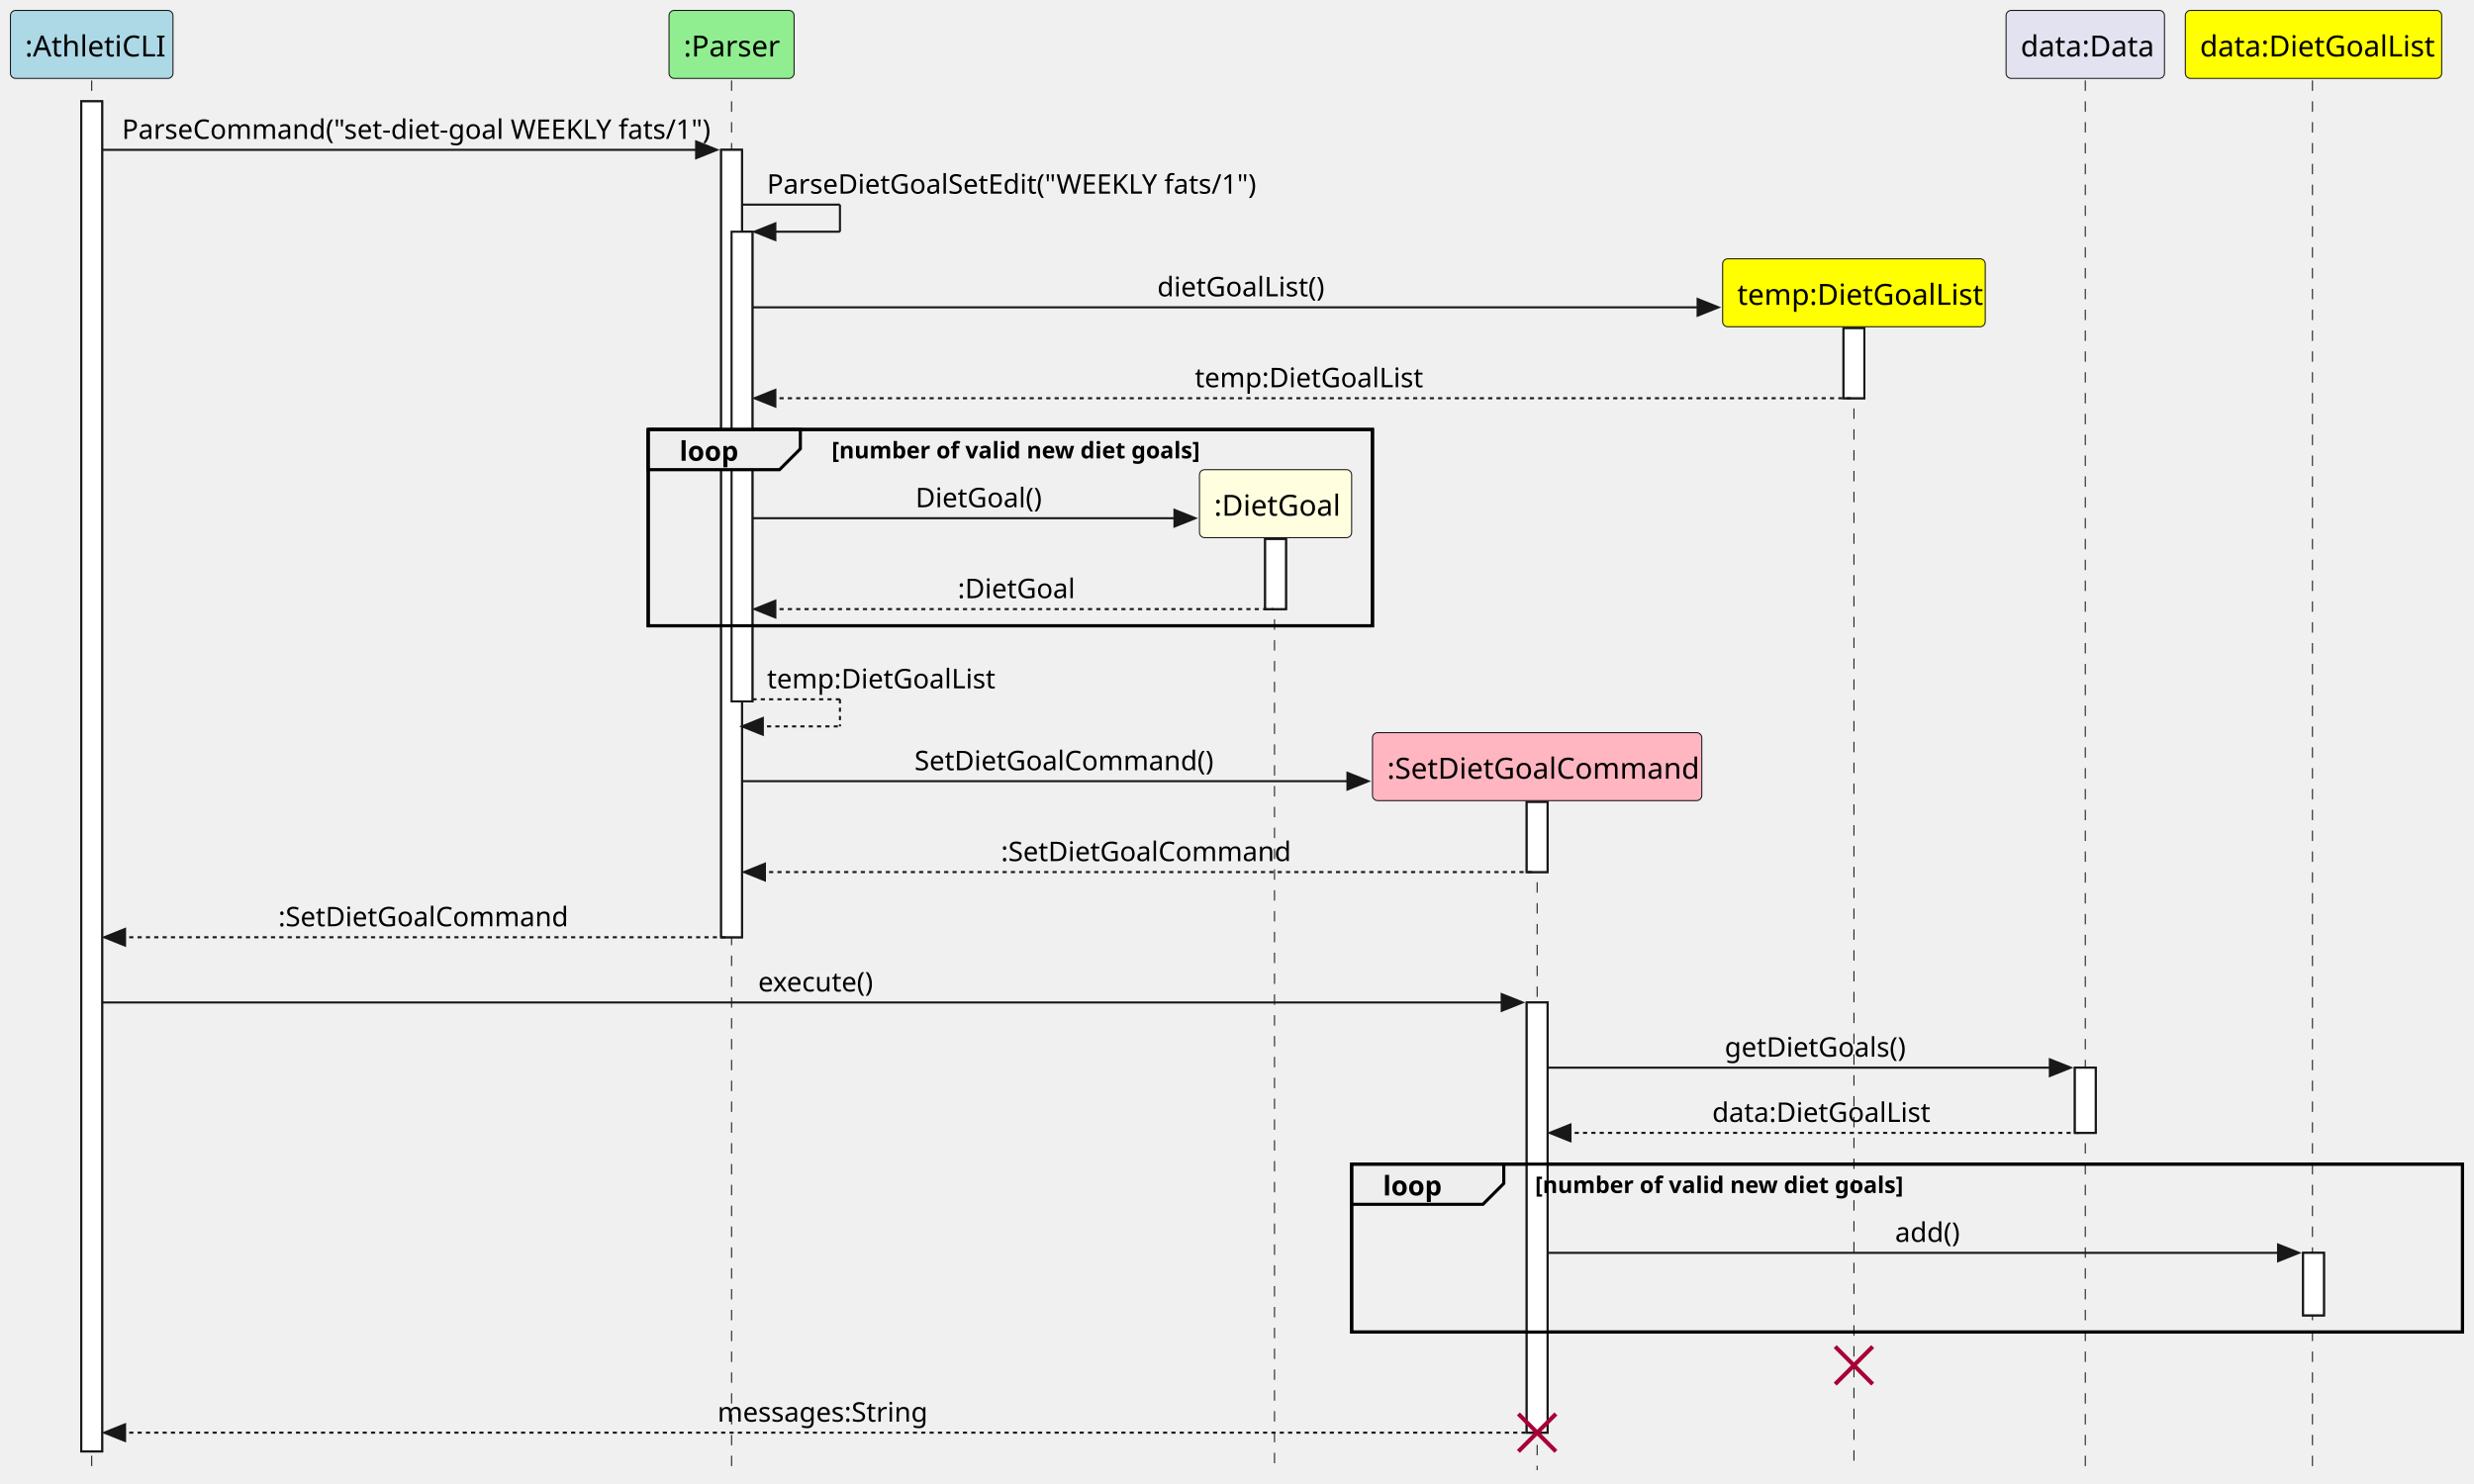
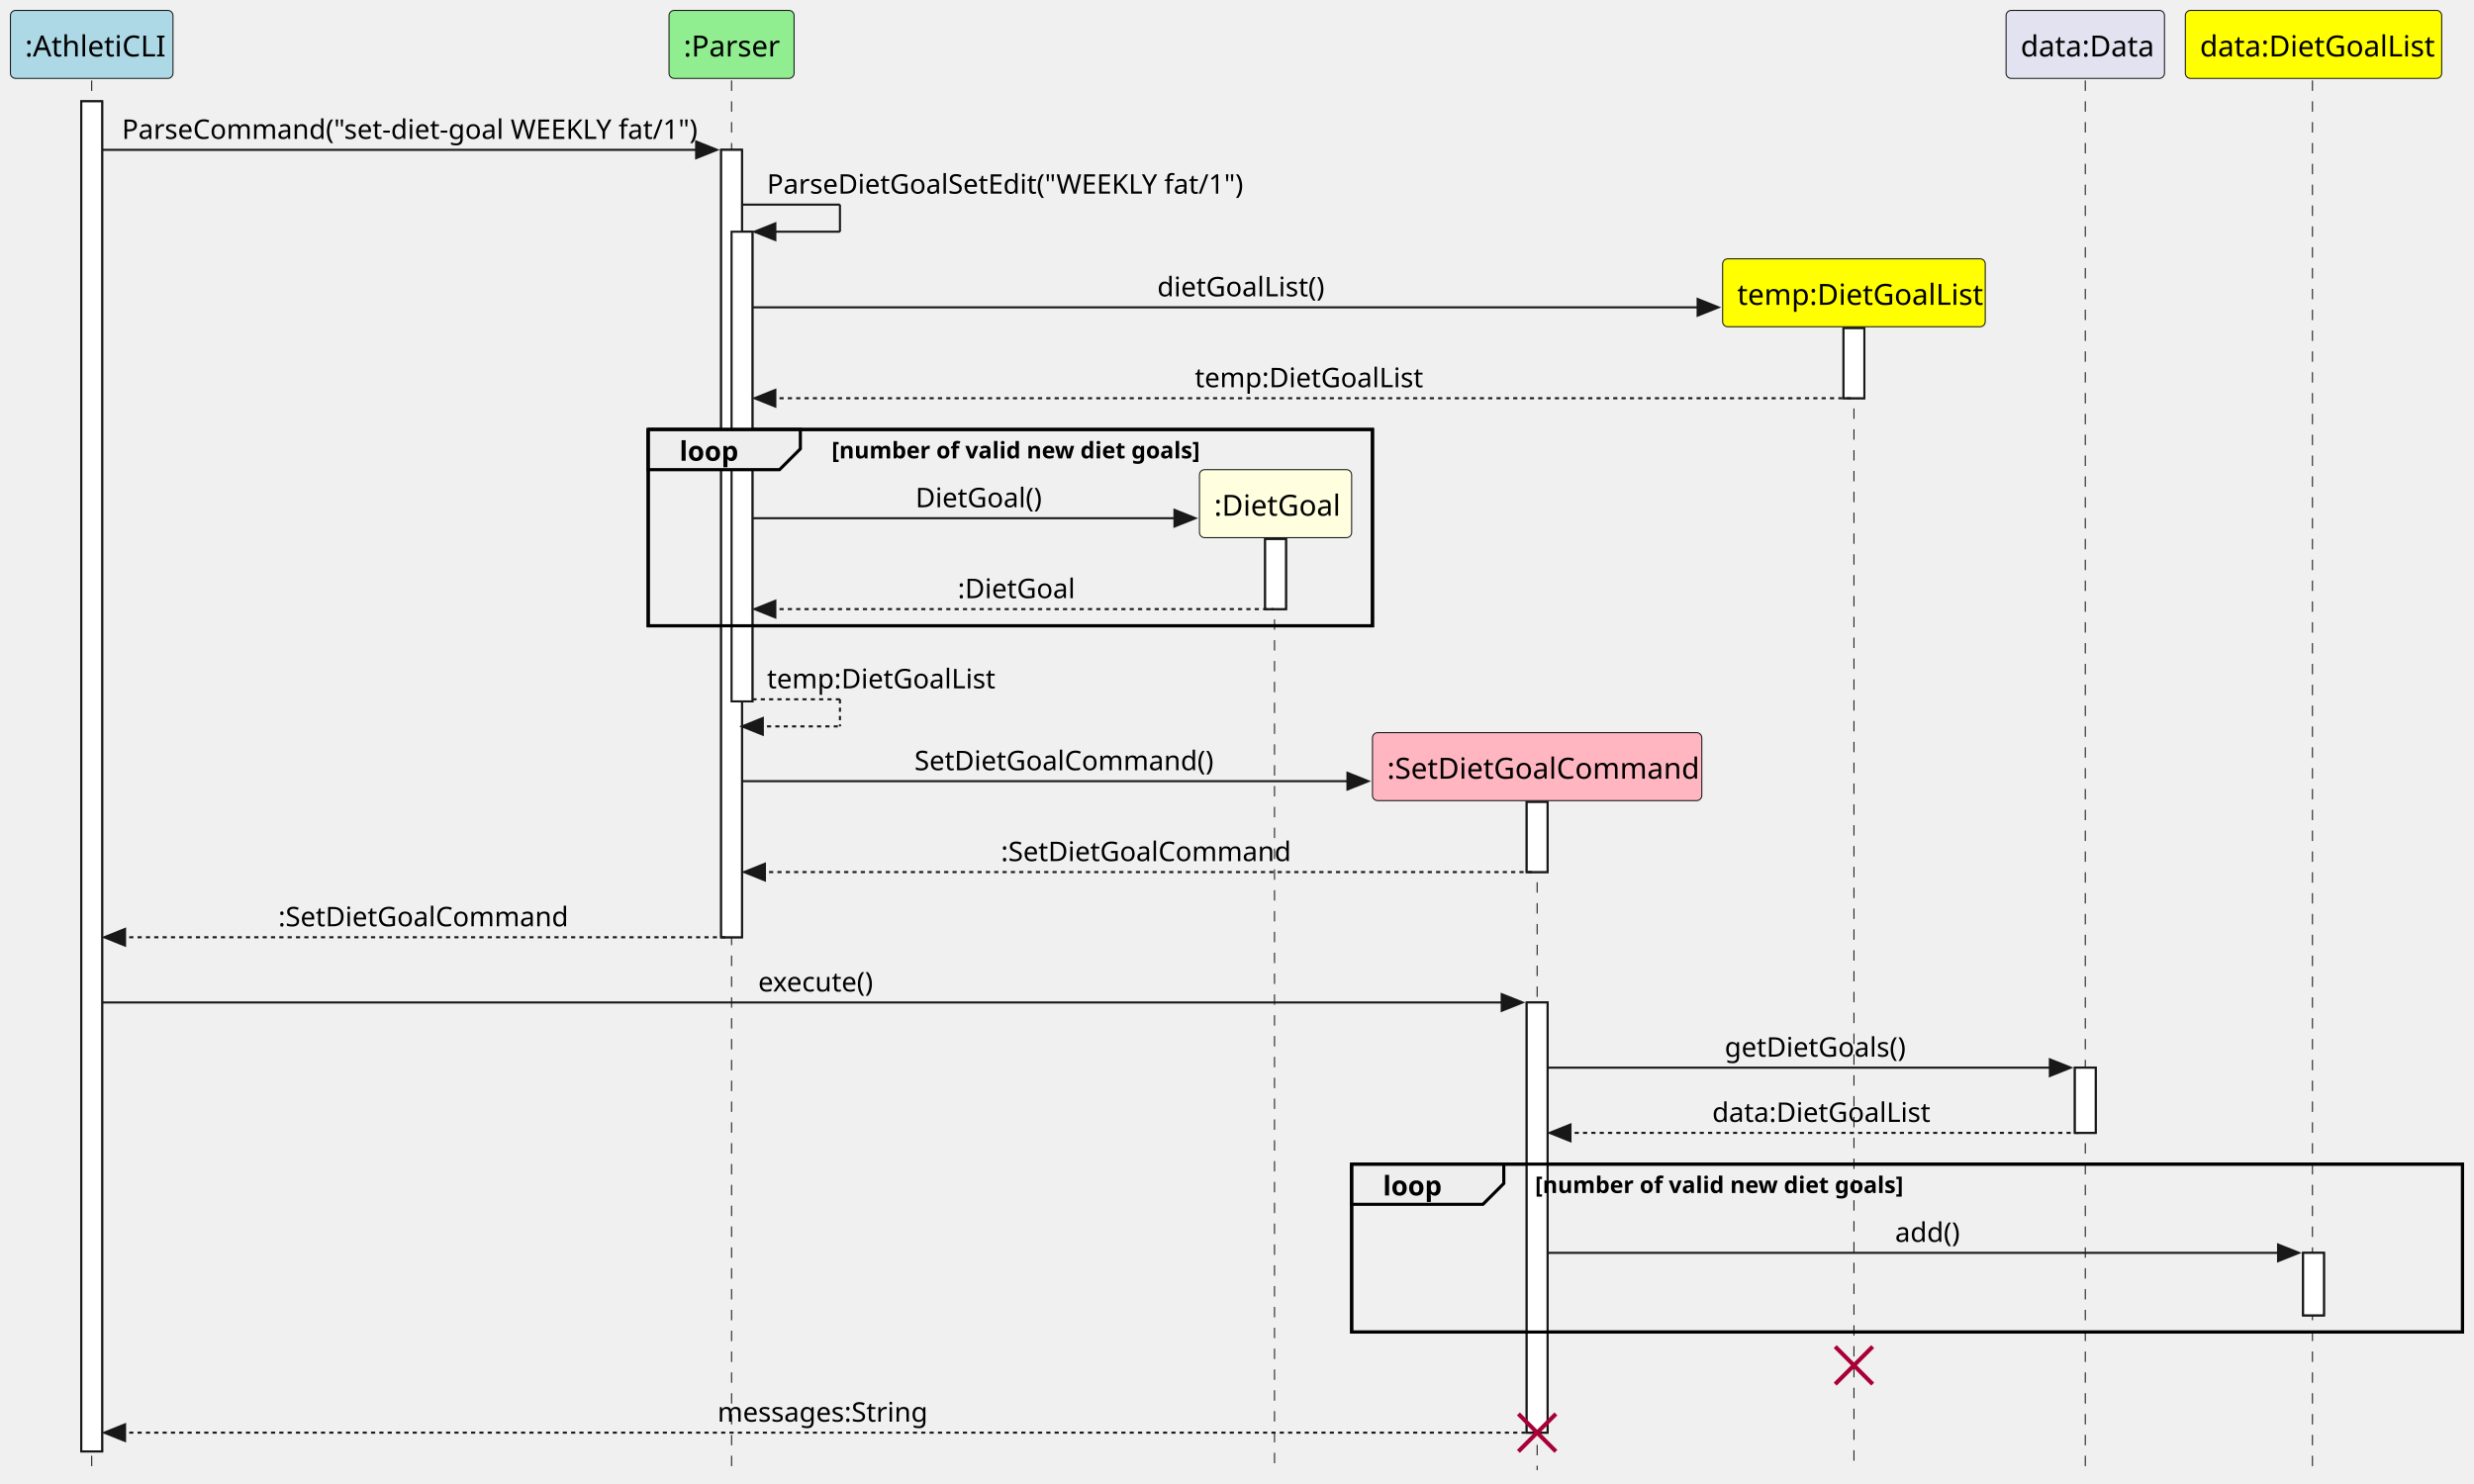
<svg xmlns="http://www.w3.org/2000/svg" contentStyleType="text/css" height="712px" preserveAspectRatio="none" style="width:1187px;height:712px;background:#FFFFFF;" version="1.1" viewBox="0 0 1187 712" width="1187px" zoomAndPan="magnify">
  <defs />
  <g>
    <rect fill="#FFFFFF" height="647.938" style="stroke:#181818;stroke-width:1.0;" width="10" x="39" y="48.621" />
    <rect fill="#FFFFFF" height="377.9" style="stroke:#181818;stroke-width:1.0;" width="10" x="346" y="71.912" />
    <rect fill="#FFFFFF" height="225.406" style="stroke:#181818;stroke-width:1.0;" width="10" x="351" y="111.203" />
    <rect fill="#FFFFFF" height="33.621" style="stroke:#181818;stroke-width:1.0;" width="10" x="607" y="258.697" />
    <rect fill="#FFFFFF" height="33.621" style="stroke:#181818;stroke-width:1.0;" width="10" x="732.5" y="384.9" />
    <rect fill="#FFFFFF" height="206.455" style="stroke:#181818;stroke-width:1.0;" width="10" x="732.5" y="481.103" />
    <rect fill="#FFFFFF" height="33.621" style="stroke:#181818;stroke-width:1.0;" width="10" x="884.5" y="157.494" />
    <rect fill="#FFFFFF" height="31.291" style="stroke:#181818;stroke-width:1.0;" width="10" x="995.5" y="512.394" />
    <rect fill="#FFFFFF" height="30" style="stroke:#181818;stroke-width:1.0;" width="10" x="1105" y="601.268" />
    <rect fill="none" height="94.203" style="stroke:#000000;stroke-width:1.5;" width="347.5" x="311" y="206.115" />
    <rect fill="none" height="80.582" style="stroke:#000000;stroke-width:1.5;" width="533" x="648.5" y="558.686" />
    <line style="stroke:#181818;stroke-width:0.5;stroke-dasharray:5.0,5.0;" x1="44" x2="44" y1="38.621" y2="705.559" />
    <line style="stroke:#181818;stroke-width:0.5;stroke-dasharray:5.0,5.0;" x1="351" x2="351" y1="38.621" y2="705.559" />
    <line style="stroke:#181818;stroke-width:0.5;stroke-dasharray:5.0,5.0;" x1="611.5" x2="611.5" y1="257.217" y2="705.559" />
    <line style="stroke:#181818;stroke-width:0.5;stroke-dasharray:5.0,5.0;" x1="737.5" x2="737.5" y1="383.42" y2="705.559" />
    <line style="stroke:#181818;stroke-width:0.5;stroke-dasharray:5.0,5.0;" x1="889.5" x2="889.5" y1="156.014" y2="705.559" />
    <line style="stroke:#181818;stroke-width:0.5;stroke-dasharray:5.0,5.0;" x1="1000.5" x2="1000.5" y1="38.621" y2="705.559" />
    <line style="stroke:#181818;stroke-width:0.5;stroke-dasharray:5.0,5.0;" x1="1109.5" x2="1109.5" y1="38.621" y2="705.559" />
    <rect fill="#ADD8E6" height="32.621" rx="2.5" ry="2.5" style="stroke:#181818;stroke-width:0.5;" width="78" x="5" y="5" />
    <text fill="#000000" font-family="sans-serif" font-size="14" lengthAdjust="spacing" textLength="64" x="12" y="27.107">:AthletiCLI</text>
    <rect fill="#90EE90" height="32.621" rx="2.5" ry="2.5" style="stroke:#181818;stroke-width:0.5;" width="60" x="321" y="5" />
    <text fill="#000000" font-family="sans-serif" font-size="14" lengthAdjust="spacing" textLength="46" x="328" y="27.107">:Parser</text>
    <rect fill="#E2E2F0" height="32.621" rx="2.5" ry="2.5" style="stroke:#181818;stroke-width:0.5;" width="76" x="962.5" y="5" />
    <text fill="#000000" font-family="sans-serif" font-size="14" lengthAdjust="spacing" textLength="62" x="969.5" y="27.107">data:Data</text>
    <rect fill="#FFFF00" height="32.621" rx="2.5" ry="2.5" style="stroke:#181818;stroke-width:0.5;" width="123" x="1048.5" y="5" />
    <text fill="#000000" font-family="sans-serif" font-size="14" lengthAdjust="spacing" textLength="109" x="1055.5" y="27.107">data:DietGoalList</text>
    <rect fill="#FFFFFF" height="647.938" style="stroke:#181818;stroke-width:1.0;" width="10" x="39" y="48.621" />
    <rect fill="#FFFFFF" height="377.9" style="stroke:#181818;stroke-width:1.0;" width="10" x="346" y="71.912" />
    <rect fill="#FFFFFF" height="225.406" style="stroke:#181818;stroke-width:1.0;" width="10" x="351" y="111.203" />
    <rect fill="#FFFFFF" height="33.621" style="stroke:#181818;stroke-width:1.0;" width="10" x="607" y="258.697" />
    <rect fill="#FFFFFF" height="33.621" style="stroke:#181818;stroke-width:1.0;" width="10" x="732.5" y="384.9" />
    <rect fill="#FFFFFF" height="206.455" style="stroke:#181818;stroke-width:1.0;" width="10" x="732.5" y="481.103" />
    <rect fill="#FFFFFF" height="33.621" style="stroke:#181818;stroke-width:1.0;" width="10" x="884.5" y="157.494" />
    <rect fill="#FFFFFF" height="31.291" style="stroke:#181818;stroke-width:1.0;" width="10" x="995.5" y="512.394" />
    <rect fill="#FFFFFF" height="30" style="stroke:#181818;stroke-width:1.0;" width="10" x="1105" y="601.268" />
    <polygon fill="#181818" points="334,67.912,344,71.912,334,75.912" style="stroke:#181818;stroke-width:1.0;" />
    <line style="stroke:#181818;stroke-width:1.0;" x1="49" x2="340" y1="71.912" y2="71.912" />
-     <text fill="#000000" font-family="sans-serif" font-size="13" lengthAdjust="spacing" textLength="278" x="58.5" y="66.649">ParseCommand("set-diet-goal WEEKLY fats/1")</text>
+     <text fill="#000000" font-family="sans-serif" font-size="13" lengthAdjust="spacing" textLength="278" x="58.5" y="66.649">ParseCommand("set-diet-goal WEEKLY fat/1")</text>
    <line style="stroke:#181818;stroke-width:1.0;" x1="356" x2="403" y1="98.203" y2="98.203" />
    <line style="stroke:#181818;stroke-width:1.0;" x1="403" x2="403" y1="98.203" y2="111.203" />
    <line style="stroke:#181818;stroke-width:1.0;" x1="362" x2="403" y1="111.203" y2="111.203" />
    <polygon fill="#181818" points="372,107.203,362,111.203,372,115.203" style="stroke:#181818;stroke-width:1.0;" />
-     <text fill="#000000" font-family="sans-serif" font-size="13" lengthAdjust="spacing" textLength="237" x="368" y="92.94">ParseDietGoalSetEdit("WEEKLY fats/1")</text>
+     <text fill="#000000" font-family="sans-serif" font-size="13" lengthAdjust="spacing" textLength="237" x="368" y="92.94">ParseDietGoalSetEdit("WEEKLY fat/1")</text>
    <polygon fill="#181818" points="814.5,143.494,824.5,147.494,814.5,151.494" style="stroke:#181818;stroke-width:1.0;" />
    <line style="stroke:#181818;stroke-width:1.0;" x1="361" x2="820.5" y1="147.494" y2="147.494" />
    <text fill="#000000" font-family="sans-serif" font-size="13" lengthAdjust="spacing" textLength="77" x="555.25" y="142.231">dietGoalList()</text>
    <rect fill="#FFFF00" height="32.621" rx="2.5" ry="2.5" style="stroke:#181818;stroke-width:0.5;" width="126" x="826.5" y="124.203" />
    <text fill="#000000" font-family="sans-serif" font-size="14" lengthAdjust="spacing" textLength="112" x="833.5" y="146.31">temp:DietGoalList</text>
    <polygon fill="#181818" points="372,187.115,362,191.115,372,195.115" style="stroke:#181818;stroke-width:1.0;" />
    <line style="stroke:#181818;stroke-width:1.0;stroke-dasharray:2.0,2.0;" x1="366" x2="888.5" y1="191.115" y2="191.115" />
    <text fill="#000000" font-family="sans-serif" font-size="13" lengthAdjust="spacing" textLength="104" x="573.25" y="185.852">temp:DietGoalList</text>
    <path d="M311,206.115 L384,206.115 L384,215.406 L374,225.406 L311,225.406 L311,206.115 " fill="#EEEEEE" style="stroke:#000000;stroke-width:1.5;" />
    <rect fill="none" height="94.203" style="stroke:#000000;stroke-width:1.5;" width="347.5" x="311" y="206.115" />
    <text fill="#000000" font-family="sans-serif" font-size="13" font-weight="bold" lengthAdjust="spacing" textLength="28" x="326" y="221.144">loop</text>
    <text fill="#000000" font-family="sans-serif" font-size="11" font-weight="bold" lengthAdjust="spacing" textLength="178" x="399" y="219.985">[number of valid new diet goals]</text>
    <polygon fill="#181818" points="563.5,244.697,573.5,248.697,563.5,252.697" style="stroke:#181818;stroke-width:1.0;" />
    <line style="stroke:#181818;stroke-width:1.0;" x1="361" x2="569.5" y1="248.697" y2="248.697" />
    <text fill="#000000" font-family="sans-serif" font-size="13" lengthAdjust="spacing" textLength="58" x="439.25" y="243.435">DietGoal()</text>
    <rect fill="#FFFFE0" height="32.621" rx="2.5" ry="2.5" style="stroke:#181818;stroke-width:0.5;" width="73" x="575.5" y="225.406" />
    <text fill="#000000" font-family="sans-serif" font-size="14" lengthAdjust="spacing" textLength="59" x="582.5" y="247.514">:DietGoal</text>
    <polygon fill="#181818" points="372,288.318,362,292.318,372,296.318" style="stroke:#181818;stroke-width:1.0;" />
    <line style="stroke:#181818;stroke-width:1.0;stroke-dasharray:2.0,2.0;" x1="366" x2="611" y1="292.318" y2="292.318" />
    <text fill="#000000" font-family="sans-serif" font-size="13" lengthAdjust="spacing" textLength="54" x="459.5" y="287.056">:DietGoal</text>
    <line style="stroke:#181818;stroke-width:1.0;stroke-dasharray:2.0,2.0;" x1="361" x2="403" y1="335.609" y2="335.609" />
    <line style="stroke:#181818;stroke-width:1.0;stroke-dasharray:2.0,2.0;" x1="403" x2="403" y1="335.609" y2="348.609" />
    <line style="stroke:#181818;stroke-width:1.0;stroke-dasharray:2.0,2.0;" x1="356" x2="403" y1="348.609" y2="348.609" />
    <polygon fill="#181818" points="366,344.609,356,348.609,366,352.609" style="stroke:#181818;stroke-width:1.0;" />
    <text fill="#000000" font-family="sans-serif" font-size="13" lengthAdjust="spacing" textLength="104" x="368" y="330.347">temp:DietGoalList</text>
    <polygon fill="#181818" points="646.5,370.9,656.5,374.9,646.5,378.9" style="stroke:#181818;stroke-width:1.0;" />
    <line style="stroke:#181818;stroke-width:1.0;" x1="356" x2="652.5" y1="374.9" y2="374.9" />
    <text fill="#000000" font-family="sans-serif" font-size="13" lengthAdjust="spacing" textLength="137" x="438.75" y="369.638">SetDietGoalCommand()</text>
    <rect fill="#FFB6C1" height="32.621" rx="2.5" ry="2.5" style="stroke:#181818;stroke-width:0.5;" width="158" x="658.5" y="351.609" />
    <text fill="#000000" font-family="sans-serif" font-size="14" lengthAdjust="spacing" textLength="144" x="665.5" y="373.717">:SetDietGoalCommand</text>
    <polygon fill="#181818" points="367,414.522,357,418.522,367,422.522" style="stroke:#181818;stroke-width:1.0;" />
    <line style="stroke:#181818;stroke-width:1.0;stroke-dasharray:2.0,2.0;" x1="361" x2="736.5" y1="418.522" y2="418.522" />
    <text fill="#000000" font-family="sans-serif" font-size="13" lengthAdjust="spacing" textLength="133" x="480.25" y="413.259">:SetDietGoalCommand</text>
    <polygon fill="#181818" points="60,445.812,50,449.812,60,453.812" style="stroke:#181818;stroke-width:1.0;" />
    <line style="stroke:#181818;stroke-width:1.0;stroke-dasharray:2.0,2.0;" x1="54" x2="350" y1="449.812" y2="449.812" />
    <text fill="#000000" font-family="sans-serif" font-size="13" lengthAdjust="spacing" textLength="133" x="133.5" y="444.55">:SetDietGoalCommand</text>
    <polygon fill="#181818" points="720.5,477.103,730.5,481.103,720.5,485.103" style="stroke:#181818;stroke-width:1.0;" />
    <line style="stroke:#181818;stroke-width:1.0;" x1="49" x2="726.5" y1="481.103" y2="481.103" />
    <text fill="#000000" font-family="sans-serif" font-size="13" lengthAdjust="spacing" textLength="54" x="363.75" y="475.841">execute()</text>
    <polygon fill="#181818" points="983.5,508.394,993.5,512.394,983.5,516.394" style="stroke:#181818;stroke-width:1.0;" />
    <line style="stroke:#181818;stroke-width:1.0;" x1="742.5" x2="989.5" y1="512.394" y2="512.394" />
    <text fill="#000000" font-family="sans-serif" font-size="13" lengthAdjust="spacing" textLength="83" x="827.5" y="507.132">getDietGoals()</text>
    <polygon fill="#181818" points="753.5,539.686,743.5,543.686,753.5,547.686" style="stroke:#181818;stroke-width:1.0;" />
    <line style="stroke:#181818;stroke-width:1.0;stroke-dasharray:2.0,2.0;" x1="747.5" x2="999.5" y1="543.686" y2="543.686" />
    <text fill="#000000" font-family="sans-serif" font-size="13" lengthAdjust="spacing" textLength="100" x="821.5" y="538.423">data:DietGoalList</text>
    <path d="M648.5,558.686 L721.5,558.686 L721.5,567.977 L711.5,577.977 L648.5,577.977 L648.5,558.686 " fill="#EEEEEE" style="stroke:#000000;stroke-width:1.5;" />
    <rect fill="none" height="80.582" style="stroke:#000000;stroke-width:1.5;" width="533" x="648.5" y="558.686" />
    <text fill="#000000" font-family="sans-serif" font-size="13" font-weight="bold" lengthAdjust="spacing" textLength="28" x="663.5" y="573.714">loop</text>
    <text fill="#000000" font-family="sans-serif" font-size="11" font-weight="bold" lengthAdjust="spacing" textLength="178" x="736.5" y="572.556">[number of valid new diet goals]</text>
    <polygon fill="#181818" points="1093,597.268,1103,601.268,1093,605.268" style="stroke:#181818;stroke-width:1.0;" />
    <line style="stroke:#181818;stroke-width:1.0;" x1="742.5" x2="1099" y1="601.268" y2="601.268" />
    <text fill="#000000" font-family="sans-serif" font-size="13" lengthAdjust="spacing" textLength="29" x="909.25" y="596.005">add()</text>
    <line style="stroke:#A80036;stroke-width:2.0;" x1="880.5" x2="898.5" y1="646.268" y2="664.268" />
    <line style="stroke:#A80036;stroke-width:2.0;" x1="880.5" x2="898.5" y1="664.268" y2="646.268" />
    <polygon fill="#181818" points="60,683.559,50,687.559,60,691.559" style="stroke:#181818;stroke-width:1.0;" />
    <line style="stroke:#181818;stroke-width:1.0;stroke-dasharray:2.0,2.0;" x1="54" x2="736.5" y1="687.559" y2="687.559" />
    <text fill="#000000" font-family="sans-serif" font-size="13" lengthAdjust="spacing" textLength="98" x="344.25" y="682.296">messages:String</text>
    <line style="stroke:#A80036;stroke-width:2.0;" x1="728.5" x2="746.5" y1="678.559" y2="696.559" />
    <line style="stroke:#A80036;stroke-width:2.0;" x1="728.5" x2="746.5" y1="696.559" y2="678.559" />
  </g>
</svg>
